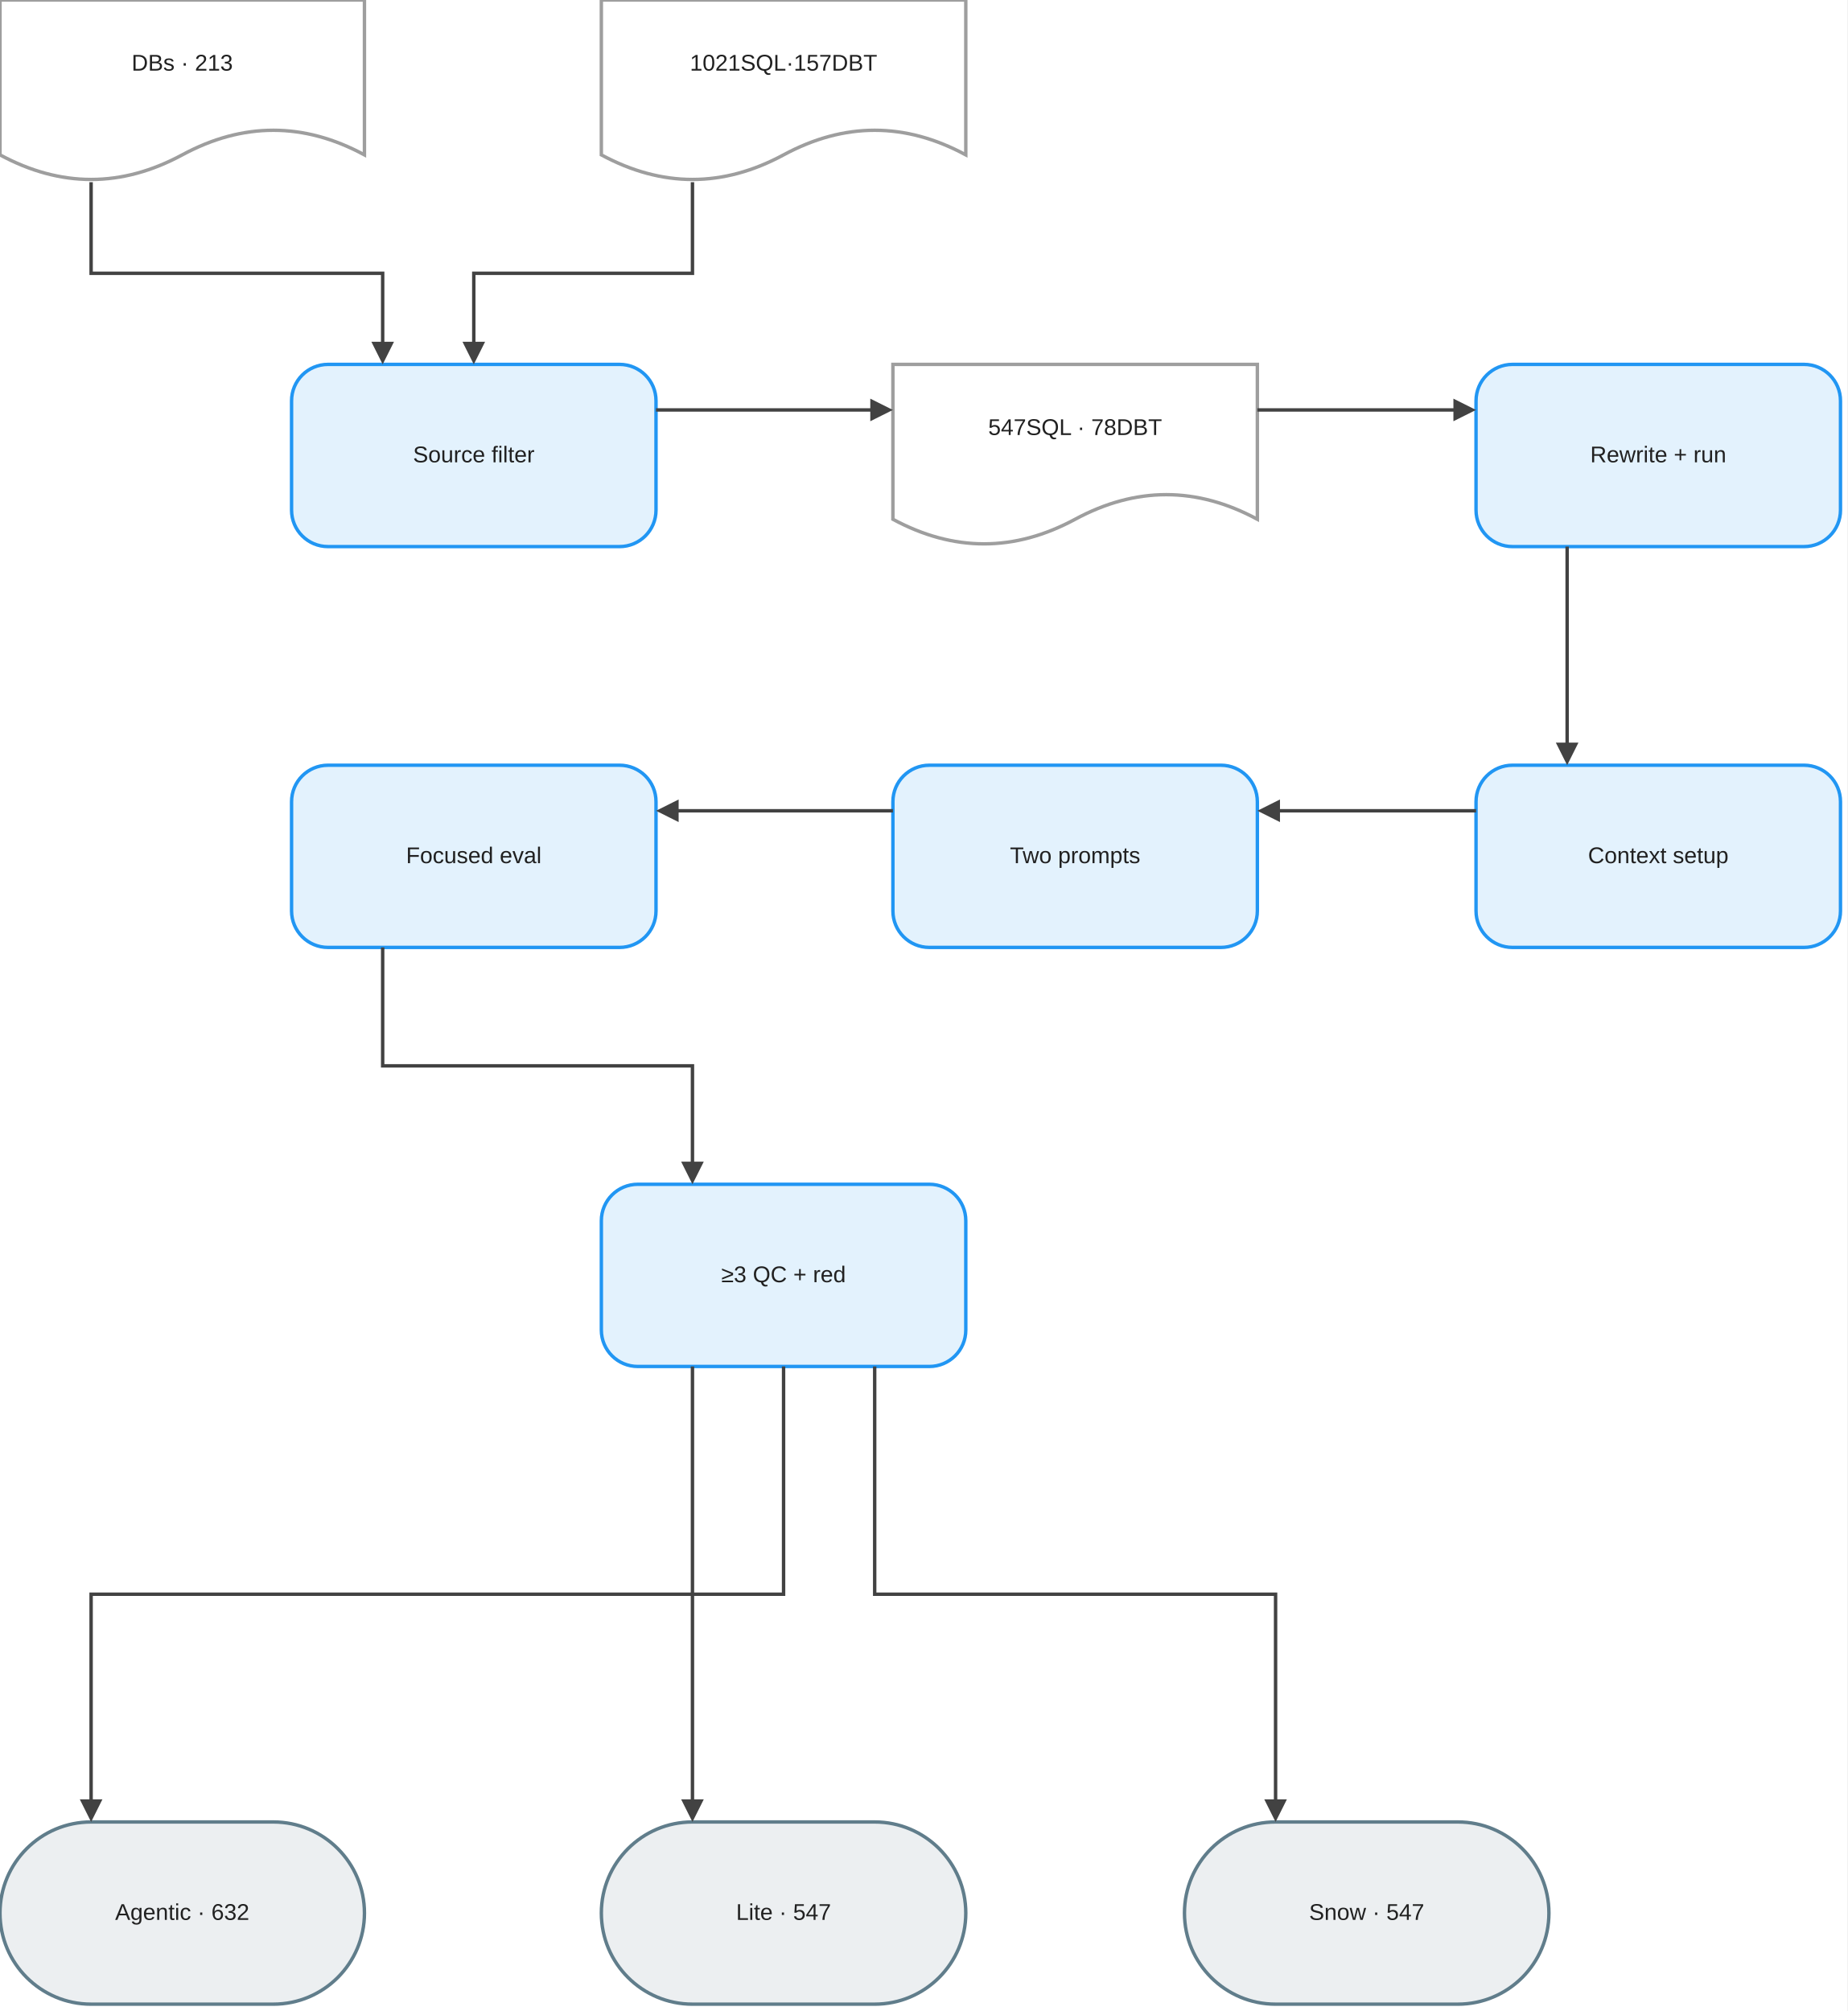
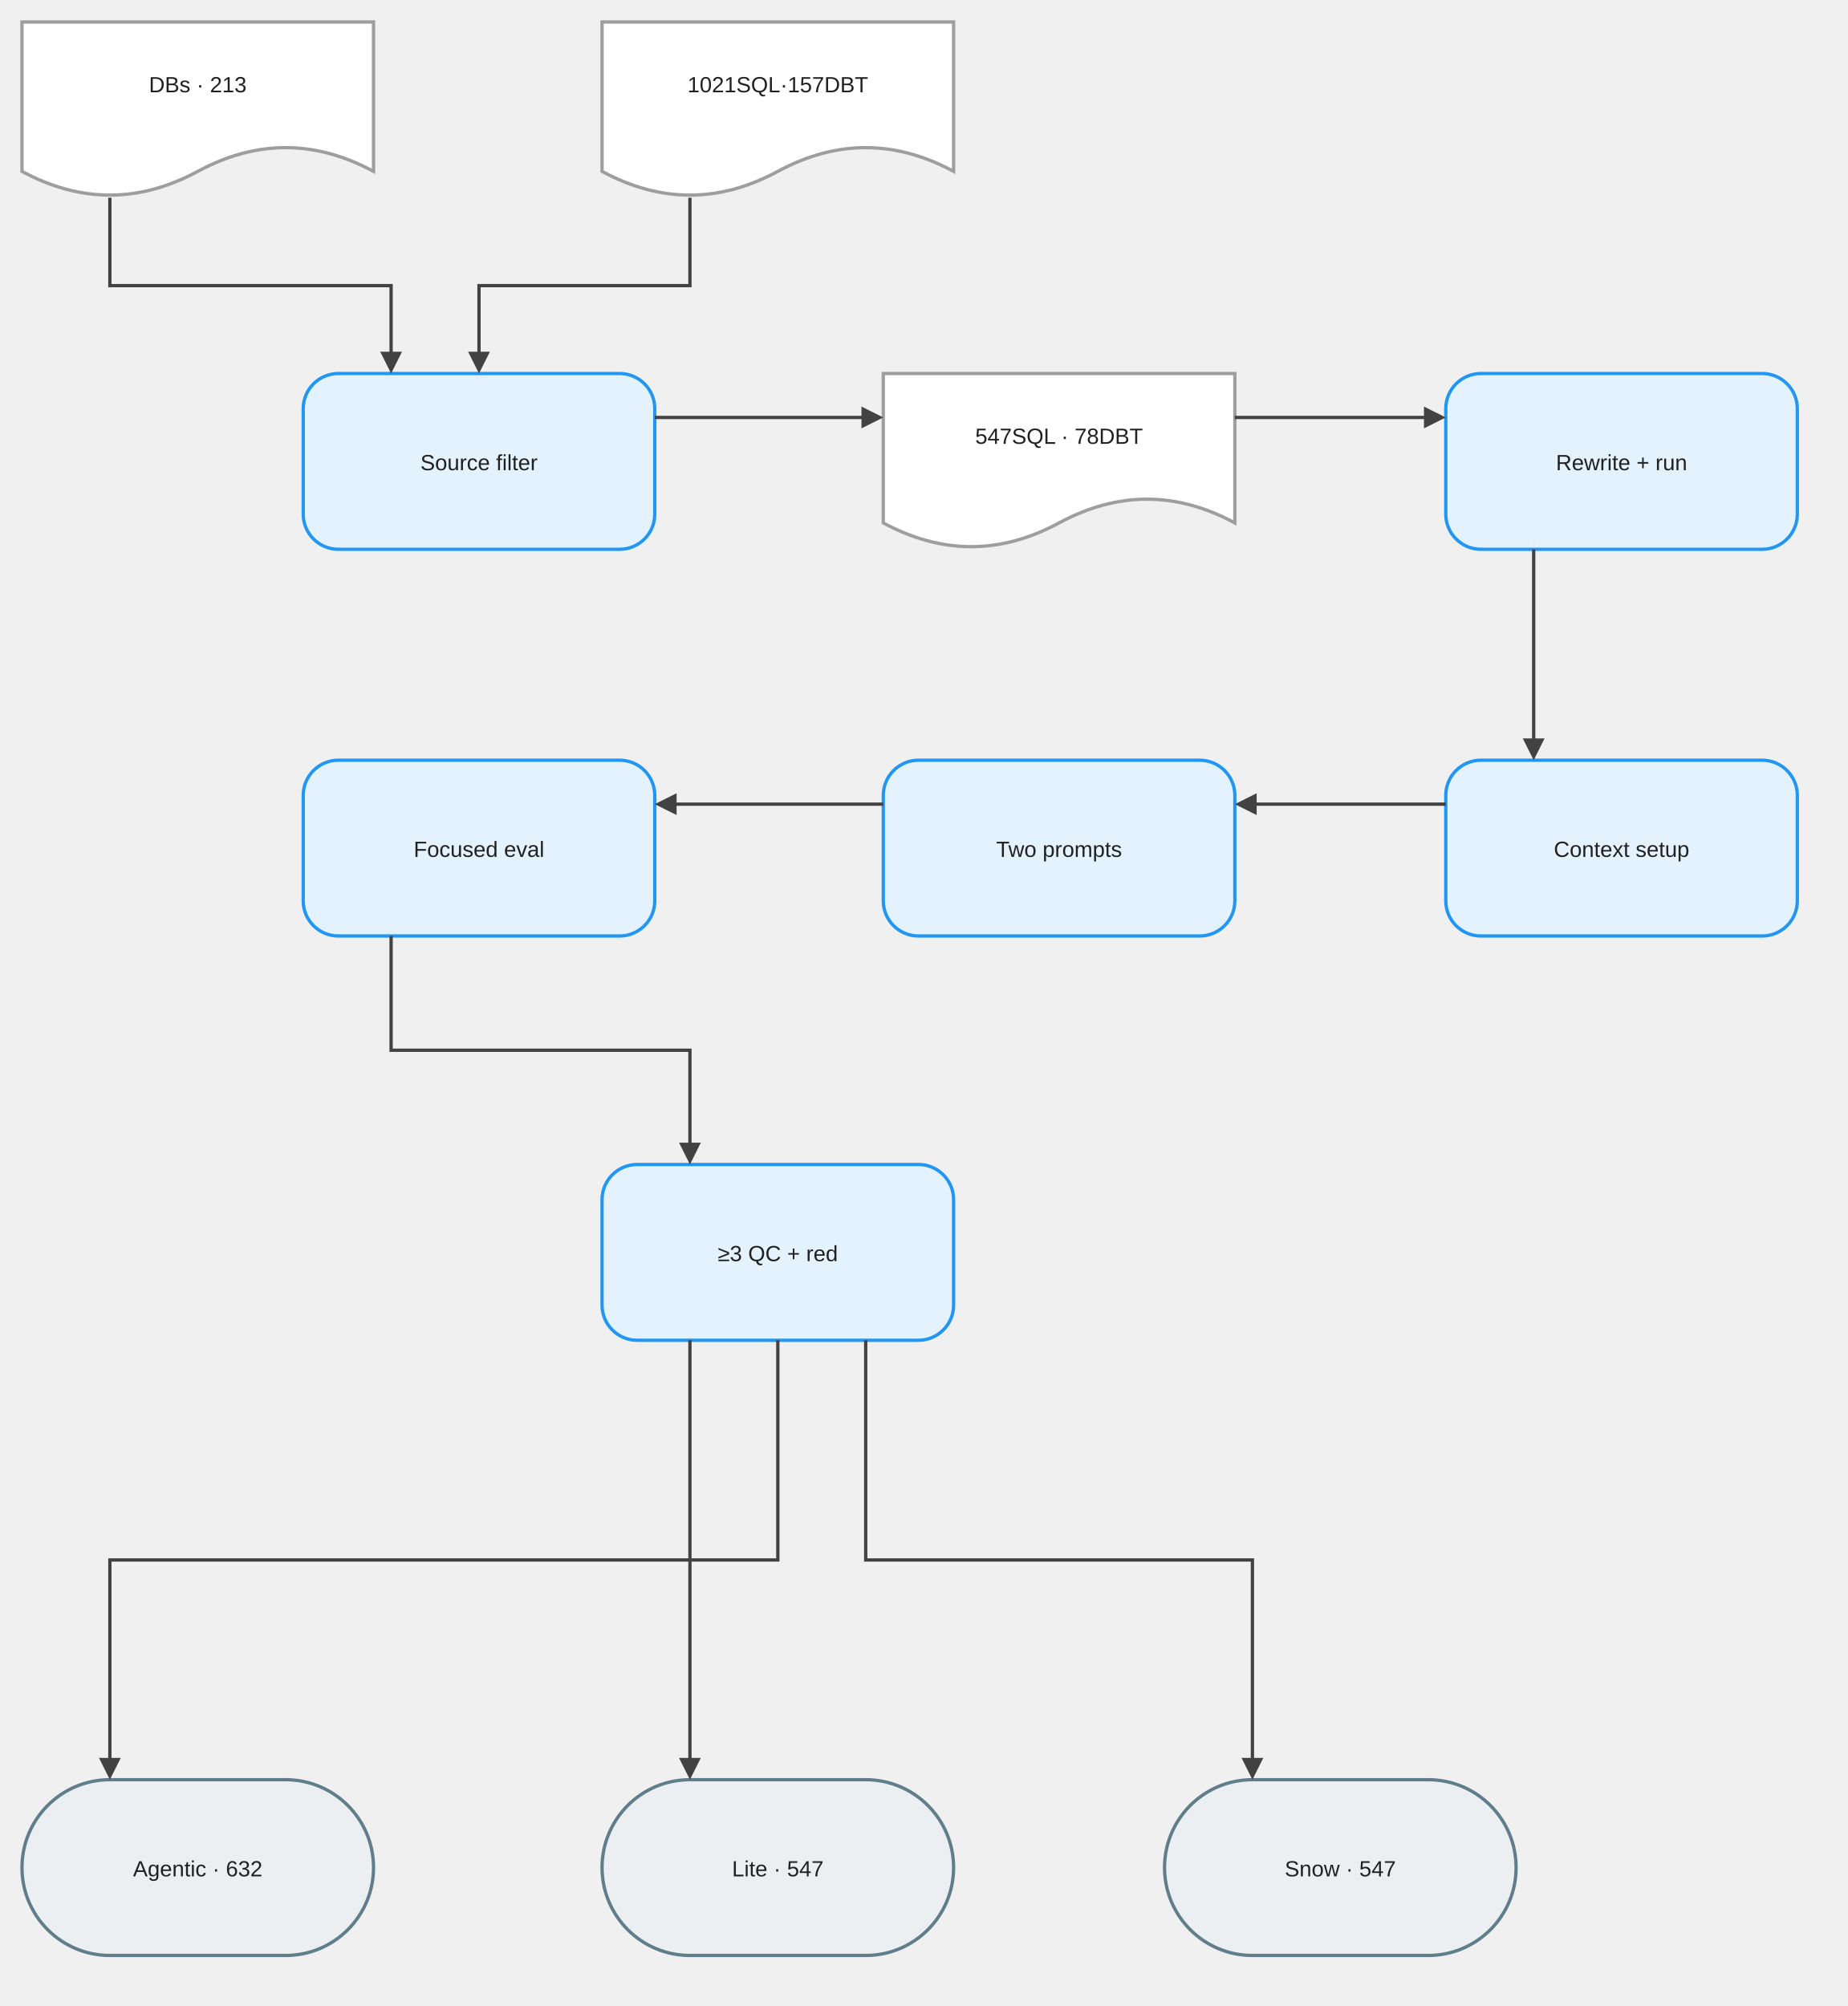
- <svg xmlns="http://www.w3.org/2000/svg" style="background:#FFFFFF;" version="1.1" width="811px" height="883px" viewBox="0 0 811 883">
+ <svg xmlns="http://www.w3.org/2000/svg" style="background: transparent; background-color: transparent; color-scheme: light;" version="1.1" width="841px" height="913px" viewBox="0 0 841 913" content="&lt;mxfile host=&quot;Electron&quot; agent=&quot;drawio-skill-cli&quot;&gt;&#10;  &lt;diagram name=&quot;Page-1&quot; id=&quot;0&quot;&gt;&#10;    &lt;mxGraphModel dx=&quot;-428&quot; dy=&quot;-256&quot; grid=&quot;0&quot; gridSize=&quot;8&quot; guides=&quot;1&quot; tooltips=&quot;1&quot; connect=&quot;1&quot; arrows=&quot;1&quot; fold=&quot;0&quot; page=&quot;0&quot; pageScale=&quot;1&quot; pageWidth=&quot;888&quot; pageHeight=&quot;984&quot; background=&quot;#FFFFFF&quot; math=&quot;0&quot; shadow=&quot;0&quot;&gt;&#10;      &lt;root&gt;&#10;        &lt;mxCell id=&quot;0&quot; /&gt;&#10;        &lt;mxCell id=&quot;1&quot; parent=&quot;0&quot; /&gt;&#10;        &lt;mxCell id=&quot;2&quot; parent=&quot;1&quot; style=&quot;convertToSvg=1;shape=document;boundedLbl=1;html=0;whiteSpace=wrap;fillColor=#FFFFFF;strokeColor=#9E9E9E;strokeWidth=1.5;fontColor=#212121;fontSize=10;fontFamily=Arial, Helvetica, sans-serif;verticalAlign=middle;align=center&quot; value=&quot;DBs · 213&quot; vertex=&quot;1&quot;&gt;&#10;          &lt;mxGeometry height=&quot;80&quot; width=&quot;160&quot; y=&quot;24&quot; as=&quot;geometry&quot; /&gt;&#10;        &lt;/mxCell&gt;&#10;        &lt;mxCell id=&quot;3&quot; parent=&quot;1&quot; style=&quot;convertToSvg=1;shape=document;boundedLbl=1;html=0;whiteSpace=wrap;fillColor=#FFFFFF;strokeColor=#9E9E9E;strokeWidth=1.5;fontColor=#212121;fontSize=10;fontFamily=Arial, Helvetica, sans-serif;verticalAlign=middle;align=center&quot; value=&quot;1021SQL·157DBT&quot; vertex=&quot;1&quot;&gt;&#10;          &lt;mxGeometry height=&quot;80&quot; width=&quot;160&quot; x=&quot;264&quot; y=&quot;24&quot; as=&quot;geometry&quot; /&gt;&#10;        &lt;/mxCell&gt;&#10;        &lt;mxCell id=&quot;4&quot; parent=&quot;1&quot; style=&quot;convertToSvg=1;rounded=1;arcSize=20;html=0;whiteSpace=wrap;fillColor=#E3F2FD;strokeColor=#2196F3;strokeWidth=1.5;fontColor=#212121;fontSize=10;fontFamily=Arial, Helvetica, sans-serif;verticalAlign=middle;align=center&quot; value=&quot;Source filter&quot; vertex=&quot;1&quot;&gt;&#10;          &lt;mxGeometry height=&quot;80&quot; width=&quot;160&quot; x=&quot;128&quot; y=&quot;184&quot; as=&quot;geometry&quot; /&gt;&#10;        &lt;/mxCell&gt;&#10;        &lt;mxCell id=&quot;5&quot; parent=&quot;1&quot; style=&quot;convertToSvg=1;shape=document;boundedLbl=1;html=0;whiteSpace=wrap;fillColor=#FFFFFF;strokeColor=#9E9E9E;strokeWidth=1.5;fontColor=#212121;fontSize=10;fontFamily=Arial, Helvetica, sans-serif;verticalAlign=middle;align=center&quot; value=&quot;547SQL · 78DBT&quot; vertex=&quot;1&quot;&gt;&#10;          &lt;mxGeometry height=&quot;80&quot; width=&quot;160&quot; x=&quot;392&quot; y=&quot;184&quot; as=&quot;geometry&quot; /&gt;&#10;        &lt;/mxCell&gt;&#10;        &lt;mxCell id=&quot;6&quot; parent=&quot;1&quot; style=&quot;convertToSvg=1;rounded=1;arcSize=20;html=0;whiteSpace=wrap;fillColor=#E3F2FD;strokeColor=#2196F3;strokeWidth=1.5;fontColor=#212121;fontSize=10;fontFamily=Arial, Helvetica, sans-serif;verticalAlign=middle;align=center&quot; value=&quot;Rewrite + run&quot; vertex=&quot;1&quot;&gt;&#10;          &lt;mxGeometry height=&quot;80&quot; width=&quot;160&quot; x=&quot;648&quot; y=&quot;184&quot; as=&quot;geometry&quot; /&gt;&#10;        &lt;/mxCell&gt;&#10;        &lt;mxCell id=&quot;7&quot; parent=&quot;1&quot; style=&quot;convertToSvg=1;rounded=1;arcSize=20;html=0;whiteSpace=wrap;fillColor=#E3F2FD;strokeColor=#2196F3;strokeWidth=1.5;fontColor=#212121;fontSize=10;fontFamily=Arial, Helvetica, sans-serif;verticalAlign=middle;align=center&quot; value=&quot;Context setup&quot; vertex=&quot;1&quot;&gt;&#10;          &lt;mxGeometry height=&quot;80&quot; width=&quot;160&quot; x=&quot;648&quot; y=&quot;360&quot; as=&quot;geometry&quot; /&gt;&#10;        &lt;/mxCell&gt;&#10;        &lt;mxCell id=&quot;8&quot; parent=&quot;1&quot; style=&quot;convertToSvg=1;rounded=1;arcSize=20;html=0;whiteSpace=wrap;fillColor=#E3F2FD;strokeColor=#2196F3;strokeWidth=1.5;fontColor=#212121;fontSize=10;fontFamily=Arial, Helvetica, sans-serif;verticalAlign=middle;align=center&quot; value=&quot;Two prompts&quot; vertex=&quot;1&quot;&gt;&#10;          &lt;mxGeometry height=&quot;80&quot; width=&quot;160&quot; x=&quot;392&quot; y=&quot;360&quot; as=&quot;geometry&quot; /&gt;&#10;        &lt;/mxCell&gt;&#10;        &lt;mxCell id=&quot;9&quot; parent=&quot;1&quot; style=&quot;convertToSvg=1;rounded=1;arcSize=20;html=0;whiteSpace=wrap;fillColor=#E3F2FD;strokeColor=#2196F3;strokeWidth=1.5;fontColor=#212121;fontSize=10;fontFamily=Arial, Helvetica, sans-serif;verticalAlign=middle;align=center&quot; value=&quot;Focused eval&quot; vertex=&quot;1&quot;&gt;&#10;          &lt;mxGeometry height=&quot;80&quot; width=&quot;160&quot; x=&quot;128&quot; y=&quot;360&quot; as=&quot;geometry&quot; /&gt;&#10;        &lt;/mxCell&gt;&#10;        &lt;mxCell id=&quot;10&quot; parent=&quot;1&quot; style=&quot;convertToSvg=1;rounded=1;arcSize=20;html=0;whiteSpace=wrap;fillColor=#E3F2FD;strokeColor=#2196F3;strokeWidth=1.5;fontColor=#212121;fontSize=10;fontFamily=Arial, Helvetica, sans-serif;verticalAlign=middle;align=center&quot; value=&quot;≥3 QC + red&quot; vertex=&quot;1&quot;&gt;&#10;          &lt;mxGeometry height=&quot;80&quot; width=&quot;160&quot; x=&quot;264&quot; y=&quot;544&quot; as=&quot;geometry&quot; /&gt;&#10;        &lt;/mxCell&gt;&#10;        &lt;mxCell id=&quot;11&quot; parent=&quot;1&quot; style=&quot;convertToSvg=1;rounded=1;arcSize=50;html=0;whiteSpace=wrap;fillColor=#ECEFF1;strokeColor=#607D8B;strokeWidth=1.5;fontColor=#212121;fontSize=10;fontFamily=Arial, Helvetica, sans-serif;verticalAlign=middle;align=center&quot; value=&quot;Agentic · 632&quot; vertex=&quot;1&quot;&gt;&#10;          &lt;mxGeometry height=&quot;80&quot; width=&quot;160&quot; y=&quot;824&quot; as=&quot;geometry&quot; /&gt;&#10;        &lt;/mxCell&gt;&#10;        &lt;mxCell id=&quot;12&quot; parent=&quot;1&quot; style=&quot;convertToSvg=1;rounded=1;arcSize=50;html=0;whiteSpace=wrap;fillColor=#ECEFF1;strokeColor=#607D8B;strokeWidth=1.5;fontColor=#212121;fontSize=10;fontFamily=Arial, Helvetica, sans-serif;verticalAlign=middle;align=center&quot; value=&quot;Lite · 547&quot; vertex=&quot;1&quot;&gt;&#10;          &lt;mxGeometry height=&quot;80&quot; width=&quot;160&quot; x=&quot;264&quot; y=&quot;824&quot; as=&quot;geometry&quot; /&gt;&#10;        &lt;/mxCell&gt;&#10;        &lt;mxCell id=&quot;13&quot; parent=&quot;1&quot; style=&quot;convertToSvg=1;rounded=1;arcSize=50;html=0;whiteSpace=wrap;fillColor=#ECEFF1;strokeColor=#607D8B;strokeWidth=1.5;fontColor=#212121;fontSize=10;fontFamily=Arial, Helvetica, sans-serif;verticalAlign=middle;align=center&quot; value=&quot;Snow · 547&quot; vertex=&quot;1&quot;&gt;&#10;          &lt;mxGeometry height=&quot;80&quot; width=&quot;160&quot; x=&quot;520&quot; y=&quot;824&quot; as=&quot;geometry&quot; /&gt;&#10;        &lt;/mxCell&gt;&#10;        &lt;mxCell id=&quot;14&quot; edge=&quot;1&quot; parent=&quot;1&quot; source=&quot;2&quot; style=&quot;convertToSvg=1;edgeStyle=orthogonalEdgeStyle;rounded=0;orthogonalLoop=1;jettySize=auto;html=0;strokeColor=#424242;strokeWidth=1.5;endArrow=block;endFill=1;exitX=0.25;exitY=1;exitDx=0;exitDy=0;entryX=0.25;entryY=0;entryDx=0;entryDy=0;jumpStyle=arc;jumpSize=8&quot; target=&quot;4&quot; value=&quot;&quot;&gt;&#10;          &lt;mxGeometry relative=&quot;1&quot; as=&quot;geometry&quot; /&gt;&#10;        &lt;/mxCell&gt;&#10;        &lt;mxCell id=&quot;15&quot; edge=&quot;1&quot; parent=&quot;1&quot; source=&quot;3&quot; style=&quot;convertToSvg=1;edgeStyle=orthogonalEdgeStyle;rounded=0;orthogonalLoop=1;jettySize=auto;html=0;strokeColor=#424242;strokeWidth=1.5;endArrow=block;endFill=1;exitX=0.25;exitY=1;exitDx=0;exitDy=0;entryX=0.5;entryY=0;entryDx=0;entryDy=0;jumpStyle=arc;jumpSize=8&quot; target=&quot;4&quot; value=&quot;&quot;&gt;&#10;          &lt;mxGeometry relative=&quot;1&quot; as=&quot;geometry&quot; /&gt;&#10;        &lt;/mxCell&gt;&#10;        &lt;mxCell id=&quot;16&quot; edge=&quot;1&quot; parent=&quot;1&quot; source=&quot;4&quot; style=&quot;convertToSvg=1;edgeStyle=orthogonalEdgeStyle;rounded=0;orthogonalLoop=1;jettySize=auto;html=0;strokeColor=#424242;strokeWidth=1.5;endArrow=block;endFill=1;exitX=1;exitY=0.25;exitDx=0;exitDy=0;entryX=0;entryY=0.25;entryDx=0;entryDy=0;jumpStyle=arc;jumpSize=8&quot; target=&quot;5&quot; value=&quot;&quot;&gt;&#10;          &lt;mxGeometry relative=&quot;1&quot; as=&quot;geometry&quot; /&gt;&#10;        &lt;/mxCell&gt;&#10;        &lt;mxCell id=&quot;17&quot; edge=&quot;1&quot; parent=&quot;1&quot; source=&quot;5&quot; style=&quot;convertToSvg=1;edgeStyle=orthogonalEdgeStyle;rounded=0;orthogonalLoop=1;jettySize=auto;html=0;strokeColor=#424242;strokeWidth=1.5;endArrow=block;endFill=1;exitX=1;exitY=0.25;exitDx=0;exitDy=0;entryX=0;entryY=0.25;entryDx=0;entryDy=0;jumpStyle=arc;jumpSize=8&quot; target=&quot;6&quot; value=&quot;&quot;&gt;&#10;          &lt;mxGeometry relative=&quot;1&quot; as=&quot;geometry&quot; /&gt;&#10;        &lt;/mxCell&gt;&#10;        &lt;mxCell id=&quot;18&quot; edge=&quot;1&quot; parent=&quot;1&quot; source=&quot;6&quot; style=&quot;convertToSvg=1;edgeStyle=orthogonalEdgeStyle;rounded=0;orthogonalLoop=1;jettySize=auto;html=0;strokeColor=#424242;strokeWidth=1.5;endArrow=block;endFill=1;exitX=0.25;exitY=1;exitDx=0;exitDy=0;entryX=0.25;entryY=0;entryDx=0;entryDy=0;jumpStyle=arc;jumpSize=8&quot; target=&quot;7&quot; value=&quot;&quot;&gt;&#10;          &lt;mxGeometry relative=&quot;1&quot; as=&quot;geometry&quot; /&gt;&#10;        &lt;/mxCell&gt;&#10;        &lt;mxCell id=&quot;19&quot; edge=&quot;1&quot; parent=&quot;1&quot; source=&quot;7&quot; style=&quot;convertToSvg=1;edgeStyle=orthogonalEdgeStyle;rounded=0;orthogonalLoop=1;jettySize=auto;html=0;strokeColor=#424242;strokeWidth=1.5;endArrow=block;endFill=1;exitX=0;exitY=0.25;exitDx=0;exitDy=0;entryX=1;entryY=0.25;entryDx=0;entryDy=0;jumpStyle=arc;jumpSize=8&quot; target=&quot;8&quot; value=&quot;&quot;&gt;&#10;          &lt;mxGeometry relative=&quot;1&quot; as=&quot;geometry&quot; /&gt;&#10;        &lt;/mxCell&gt;&#10;        &lt;mxCell id=&quot;20&quot; edge=&quot;1&quot; parent=&quot;1&quot; source=&quot;8&quot; style=&quot;convertToSvg=1;edgeStyle=orthogonalEdgeStyle;rounded=0;orthogonalLoop=1;jettySize=auto;html=0;strokeColor=#424242;strokeWidth=1.5;endArrow=block;endFill=1;exitX=0;exitY=0.25;exitDx=0;exitDy=0;entryX=1;entryY=0.25;entryDx=0;entryDy=0;jumpStyle=arc;jumpSize=8&quot; target=&quot;9&quot; value=&quot;&quot;&gt;&#10;          &lt;mxGeometry relative=&quot;1&quot; as=&quot;geometry&quot; /&gt;&#10;        &lt;/mxCell&gt;&#10;        &lt;mxCell id=&quot;21&quot; edge=&quot;1&quot; parent=&quot;1&quot; source=&quot;9&quot; style=&quot;convertToSvg=1;edgeStyle=orthogonalEdgeStyle;rounded=0;orthogonalLoop=1;jettySize=auto;html=0;strokeColor=#424242;strokeWidth=1.5;endArrow=block;endFill=1;exitX=0.25;exitY=1;exitDx=0;exitDy=0;entryX=0.25;entryY=0;entryDx=0;entryDy=0;jumpStyle=arc;jumpSize=8&quot; target=&quot;10&quot; value=&quot;&quot;&gt;&#10;          &lt;mxGeometry relative=&quot;1&quot; as=&quot;geometry&quot; /&gt;&#10;        &lt;/mxCell&gt;&#10;        &lt;mxCell id=&quot;22&quot; edge=&quot;1&quot; parent=&quot;1&quot; source=&quot;10&quot; style=&quot;convertToSvg=1;edgeStyle=orthogonalEdgeStyle;rounded=0;orthogonalLoop=1;jettySize=auto;html=0;strokeColor=#424242;strokeWidth=1.5;endArrow=block;endFill=1;exitX=0.25;exitY=1;exitDx=0;exitDy=0;entryX=0.25;entryY=0;entryDx=0;entryDy=0;jumpStyle=arc;jumpSize=8&quot; target=&quot;11&quot; value=&quot;&quot;&gt;&#10;          &lt;mxGeometry relative=&quot;1&quot; as=&quot;geometry&quot; /&gt;&#10;        &lt;/mxCell&gt;&#10;        &lt;mxCell id=&quot;23&quot; edge=&quot;1&quot; parent=&quot;1&quot; source=&quot;10&quot; style=&quot;convertToSvg=1;edgeStyle=orthogonalEdgeStyle;rounded=0;orthogonalLoop=1;jettySize=auto;html=0;strokeColor=#424242;strokeWidth=1.5;endArrow=block;endFill=1;exitX=0.5;exitY=1;exitDx=0;exitDy=0;entryX=0.25;entryY=0;entryDx=0;entryDy=0;jumpStyle=arc;jumpSize=8&quot; target=&quot;12&quot; value=&quot;&quot;&gt;&#10;          &lt;mxGeometry relative=&quot;1&quot; as=&quot;geometry&quot; /&gt;&#10;        &lt;/mxCell&gt;&#10;        &lt;mxCell id=&quot;24&quot; edge=&quot;1&quot; parent=&quot;1&quot; source=&quot;10&quot; style=&quot;convertToSvg=1;edgeStyle=orthogonalEdgeStyle;rounded=0;orthogonalLoop=1;jettySize=auto;html=0;strokeColor=#424242;strokeWidth=1.5;endArrow=block;endFill=1;exitX=0.75;exitY=1;exitDx=0;exitDy=0;entryX=0.25;entryY=0;entryDx=0;entryDy=0;jumpStyle=arc;jumpSize=8&quot; target=&quot;13&quot; value=&quot;&quot;&gt;&#10;          &lt;mxGeometry relative=&quot;1&quot; as=&quot;geometry&quot; /&gt;&#10;        &lt;/mxCell&gt;&#10;      &lt;/root&gt;&#10;    &lt;/mxGraphModel&gt;&#10;  &lt;/diagram&gt;&#10;&lt;/mxfile&gt;&#10;">
  <defs />
-   <rect width="100%" height="100%" fill="#FFFFFF" />
  <g>
    <g data-cell-id="0">
      <g data-cell-id="1">
        <g data-cell-id="2">
          <g>
-             <path d="M 0 0 L 160 0 L 160 68 Q 120 46.4 80 68 Q 40 89.6 0 68 L 0 12 Z" fill="#ffffff" stroke="#9e9e9e" stroke-width="1.5" stroke-miterlimit="10" pointer-events="all" />
-           </g>
-           <g>
-             <g>
-               <text x="80" y="31" fill="#212121" font-family="Arial, Helvetica, sans-serif" font-size="10px" text-anchor="middle">DBs · 213</text>
+             <path d="M 10 10 L 170 10 L 170 78 Q 130 56.4 90 78 Q 50 99.6 10 78 L 10 22 Z" fill="#ffffff" stroke="#9e9e9e" stroke-width="1.5" stroke-miterlimit="10" pointer-events="all" style="fill: rgb(255, 255, 255); stroke: rgb(158, 158, 158);" />
+           </g>
+           <g>
+             <g fill="#212121" font-family="Arial, Helvetica, sans-serif" text-anchor="middle" font-size="10px" style="fill: rgb(33, 33, 33);">
+               <g transform="translate(90,42) scale(1)">
+                 <text>
+                   <tspan>DBs · 213</tspan>
+                 </text>
+               </g>
            </g>
          </g>
        </g>
        <g data-cell-id="3">
          <g>
-             <path d="M 264 0 L 424 0 L 424 68 Q 384 46.4 344 68 Q 304 89.6 264 68 L 264 12 Z" fill="#ffffff" stroke="#9e9e9e" stroke-width="1.5" stroke-miterlimit="10" pointer-events="all" />
-           </g>
-           <g>
-             <g>
-               <text x="344" y="31" fill="#212121" font-family="Arial, Helvetica, sans-serif" font-size="10px" text-anchor="middle">1021SQL·157DBT</text>
+             <path d="M 274 10 L 434 10 L 434 78 Q 394 56.4 354 78 Q 314 99.6 274 78 L 274 22 Z" fill="#ffffff" stroke="#9e9e9e" stroke-width="1.5" stroke-miterlimit="10" pointer-events="all" style="fill: rgb(255, 255, 255); stroke: rgb(158, 158, 158);" />
+           </g>
+           <g>
+             <g fill="#212121" font-family="Arial, Helvetica, sans-serif" text-anchor="middle" font-size="10px" style="fill: rgb(33, 33, 33);">
+               <g transform="translate(354,42) scale(1)">
+                 <text>
+                   <tspan>1021SQL·157DBT</tspan>
+                 </text>
+               </g>
            </g>
          </g>
        </g>
        <g data-cell-id="4">
          <g>
-             <rect x="128" y="160" width="160" height="80" rx="16" ry="16" fill="#e3f2fd" stroke="#2196f3" stroke-width="1.5" pointer-events="all" />
-           </g>
-           <g>
-             <g>
-               <text x="208" y="203" fill="#212121" font-family="Arial, Helvetica, sans-serif" font-size="10px" text-anchor="middle">Source filter</text>
+             <rect x="138" y="170" width="160" height="80" rx="16" ry="16" fill="#e3f2fd" stroke="#2196f3" stroke-width="1.5" pointer-events="all" style="fill: rgb(227, 242, 253); stroke: rgb(33, 150, 243);" />
+           </g>
+           <g>
+             <g fill="#212121" font-family="Arial, Helvetica, sans-serif" text-anchor="middle" font-size="10px" style="fill: rgb(33, 33, 33);">
+               <g transform="translate(218,214) scale(1)">
+                 <text>
+                   <tspan>Source filter</tspan>
+                 </text>
+               </g>
            </g>
          </g>
        </g>
        <g data-cell-id="5">
          <g>
-             <path d="M 392 160 L 552 160 L 552 228 Q 512 206.4 472 228 Q 432 249.6 392 228 L 392 172 Z" fill="#ffffff" stroke="#9e9e9e" stroke-width="1.5" stroke-miterlimit="10" pointer-events="all" />
-           </g>
-           <g>
-             <g>
-               <text x="472" y="191" fill="#212121" font-family="Arial, Helvetica, sans-serif" font-size="10px" text-anchor="middle">547SQL · 78DBT</text>
+             <path d="M 402 170 L 562 170 L 562 238 Q 522 216.4 482 238 Q 442 259.6 402 238 L 402 182 Z" fill="#ffffff" stroke="#9e9e9e" stroke-width="1.5" stroke-miterlimit="10" pointer-events="all" style="fill: rgb(255, 255, 255); stroke: rgb(158, 158, 158);" />
+           </g>
+           <g>
+             <g fill="#212121" font-family="Arial, Helvetica, sans-serif" text-anchor="middle" font-size="10px" style="fill: rgb(33, 33, 33);">
+               <g transform="translate(482,202) scale(1)">
+                 <text>
+                   <tspan>547SQL · 78DBT</tspan>
+                 </text>
+               </g>
            </g>
          </g>
        </g>
        <g data-cell-id="6">
          <g>
-             <rect x="648" y="160" width="160" height="80" rx="16" ry="16" fill="#e3f2fd" stroke="#2196f3" stroke-width="1.5" pointer-events="all" />
-           </g>
-           <g>
-             <g>
-               <text x="728" y="203" fill="#212121" font-family="Arial, Helvetica, sans-serif" font-size="10px" text-anchor="middle">Rewrite + run</text>
+             <rect x="658" y="170" width="160" height="80" rx="16" ry="16" fill="#e3f2fd" stroke="#2196f3" stroke-width="1.5" pointer-events="all" style="fill: rgb(227, 242, 253); stroke: rgb(33, 150, 243);" />
+           </g>
+           <g>
+             <g fill="#212121" font-family="Arial, Helvetica, sans-serif" text-anchor="middle" font-size="10px" style="fill: rgb(33, 33, 33);">
+               <g transform="translate(738,214) scale(1)">
+                 <text>
+                   <tspan>Rewrite + run</tspan>
+                 </text>
+               </g>
            </g>
          </g>
        </g>
        <g data-cell-id="7">
          <g>
-             <rect x="648" y="336" width="160" height="80" rx="16" ry="16" fill="#e3f2fd" stroke="#2196f3" stroke-width="1.5" pointer-events="all" />
-           </g>
-           <g>
-             <g>
-               <text x="728" y="379" fill="#212121" font-family="Arial, Helvetica, sans-serif" font-size="10px" text-anchor="middle">Context setup</text>
+             <rect x="658" y="346" width="160" height="80" rx="16" ry="16" fill="#e3f2fd" stroke="#2196f3" stroke-width="1.5" pointer-events="all" style="fill: rgb(227, 242, 253); stroke: rgb(33, 150, 243);" />
+           </g>
+           <g>
+             <g fill="#212121" font-family="Arial, Helvetica, sans-serif" text-anchor="middle" font-size="10px" style="fill: rgb(33, 33, 33);">
+               <g transform="translate(738,390) scale(1)">
+                 <text>
+                   <tspan>Context setup</tspan>
+                 </text>
+               </g>
            </g>
          </g>
        </g>
        <g data-cell-id="8">
          <g>
-             <rect x="392" y="336" width="160" height="80" rx="16" ry="16" fill="#e3f2fd" stroke="#2196f3" stroke-width="1.5" pointer-events="all" />
-           </g>
-           <g>
-             <g>
-               <text x="472" y="379" fill="#212121" font-family="Arial, Helvetica, sans-serif" font-size="10px" text-anchor="middle">Two prompts</text>
+             <rect x="402" y="346" width="160" height="80" rx="16" ry="16" fill="#e3f2fd" stroke="#2196f3" stroke-width="1.5" pointer-events="all" style="fill: rgb(227, 242, 253); stroke: rgb(33, 150, 243);" />
+           </g>
+           <g>
+             <g fill="#212121" font-family="Arial, Helvetica, sans-serif" text-anchor="middle" font-size="10px" style="fill: rgb(33, 33, 33);">
+               <g transform="translate(482,390) scale(1)">
+                 <text>
+                   <tspan>Two prompts</tspan>
+                 </text>
+               </g>
            </g>
          </g>
        </g>
        <g data-cell-id="9">
          <g>
-             <rect x="128" y="336" width="160" height="80" rx="16" ry="16" fill="#e3f2fd" stroke="#2196f3" stroke-width="1.5" pointer-events="all" />
-           </g>
-           <g>
-             <g>
-               <text x="208" y="379" fill="#212121" font-family="Arial, Helvetica, sans-serif" font-size="10px" text-anchor="middle">Focused eval</text>
+             <rect x="138" y="346" width="160" height="80" rx="16" ry="16" fill="#e3f2fd" stroke="#2196f3" stroke-width="1.5" pointer-events="all" style="fill: rgb(227, 242, 253); stroke: rgb(33, 150, 243);" />
+           </g>
+           <g>
+             <g fill="#212121" font-family="Arial, Helvetica, sans-serif" text-anchor="middle" font-size="10px" style="fill: rgb(33, 33, 33);">
+               <g transform="translate(218,390) scale(1)">
+                 <text>
+                   <tspan>Focused eval</tspan>
+                 </text>
+               </g>
            </g>
          </g>
        </g>
        <g data-cell-id="10">
          <g>
-             <rect x="264" y="520" width="160" height="80" rx="16" ry="16" fill="#e3f2fd" stroke="#2196f3" stroke-width="1.5" pointer-events="all" />
-           </g>
-           <g>
-             <g>
-               <text x="344" y="563" fill="#212121" font-family="Arial, Helvetica, sans-serif" font-size="10px" text-anchor="middle">≥3 QC + red</text>
+             <rect x="274" y="530" width="160" height="80" rx="16" ry="16" fill="#e3f2fd" stroke="#2196f3" stroke-width="1.5" pointer-events="all" style="fill: rgb(227, 242, 253); stroke: rgb(33, 150, 243);" />
+           </g>
+           <g>
+             <g fill="#212121" font-family="Arial, Helvetica, sans-serif" text-anchor="middle" font-size="10px" style="fill: rgb(33, 33, 33);">
+               <g transform="translate(354,574) scale(1)">
+                 <text>
+                   <tspan>≥3 QC + red</tspan>
+                 </text>
+               </g>
            </g>
          </g>
        </g>
        <g data-cell-id="11">
          <g>
-             <rect x="0" y="800" width="160" height="80" rx="40" ry="40" fill="#eceff1" stroke="#607d8b" stroke-width="1.5" pointer-events="all" />
-           </g>
-           <g>
-             <g>
-               <text x="80" y="843" fill="#212121" font-family="Arial, Helvetica, sans-serif" font-size="10px" text-anchor="middle">Agentic · 632</text>
+             <rect x="10" y="810" width="160" height="80" rx="40" ry="40" fill="#eceff1" stroke="#607d8b" stroke-width="1.5" pointer-events="all" style="fill: rgb(236, 239, 241); stroke: rgb(96, 125, 139);" />
+           </g>
+           <g>
+             <g fill="#212121" font-family="Arial, Helvetica, sans-serif" text-anchor="middle" font-size="10px" style="fill: rgb(33, 33, 33);">
+               <g transform="translate(90,854) scale(1)">
+                 <text>
+                   <tspan>Agentic · 632</tspan>
+                 </text>
+               </g>
            </g>
          </g>
        </g>
        <g data-cell-id="12">
          <g>
-             <rect x="264" y="800" width="160" height="80" rx="40" ry="40" fill="#eceff1" stroke="#607d8b" stroke-width="1.5" pointer-events="all" />
-           </g>
-           <g>
-             <g>
-               <text x="344" y="843" fill="#212121" font-family="Arial, Helvetica, sans-serif" font-size="10px" text-anchor="middle">Lite · 547</text>
+             <rect x="274" y="810" width="160" height="80" rx="40" ry="40" fill="#eceff1" stroke="#607d8b" stroke-width="1.5" pointer-events="all" style="fill: rgb(236, 239, 241); stroke: rgb(96, 125, 139);" />
+           </g>
+           <g>
+             <g fill="#212121" font-family="Arial, Helvetica, sans-serif" text-anchor="middle" font-size="10px" style="fill: rgb(33, 33, 33);">
+               <g transform="translate(354,854) scale(1)">
+                 <text>
+                   <tspan>Lite · 547</tspan>
+                 </text>
+               </g>
            </g>
          </g>
        </g>
        <g data-cell-id="13">
          <g>
-             <rect x="520" y="800" width="160" height="80" rx="40" ry="40" fill="#eceff1" stroke="#607d8b" stroke-width="1.5" pointer-events="all" />
-           </g>
-           <g>
-             <g>
-               <text x="600" y="843" fill="#212121" font-family="Arial, Helvetica, sans-serif" font-size="10px" text-anchor="middle">Snow · 547</text>
+             <rect x="530" y="810" width="160" height="80" rx="40" ry="40" fill="#eceff1" stroke="#607d8b" stroke-width="1.5" pointer-events="all" style="fill: rgb(236, 239, 241); stroke: rgb(96, 125, 139);" />
+           </g>
+           <g>
+             <g fill="#212121" font-family="Arial, Helvetica, sans-serif" text-anchor="middle" font-size="10px" style="fill: rgb(33, 33, 33);">
+               <g transform="translate(610,854) scale(1)">
+                 <text>
+                   <tspan>Snow · 547</tspan>
+                 </text>
+               </g>
            </g>
          </g>
        </g>
        <g data-cell-id="14">
          <g>
-             <path d="M 40 80 L 40 120 L 168 120 L 168 150.82" fill="none" stroke="#424242" stroke-width="1.5" stroke-miterlimit="10" pointer-events="stroke" />
-             <path d="M 168 158.32 L 164.25 150.82 L 171.75 150.82 Z" fill="#424242" stroke="#424242" stroke-width="1.5" stroke-miterlimit="10" pointer-events="all" />
+             <path d="M 50 90 L 50 130 L 178 130 L 178 160.82" fill="none" stroke="#424242" stroke-width="1.5" stroke-miterlimit="10" pointer-events="stroke" style="stroke: rgb(66, 66, 66);" />
+             <path d="M 178 168.32 L 174.25 160.82 L 181.75 160.82 Z" fill="#424242" stroke="#424242" stroke-width="1.5" stroke-miterlimit="10" pointer-events="all" style="fill: rgb(66, 66, 66); stroke: rgb(66, 66, 66);" />
          </g>
        </g>
        <g data-cell-id="15">
          <g>
-             <path d="M 304 80 L 304 120 L 208 120 L 208 150.82" fill="none" stroke="#424242" stroke-width="1.5" stroke-miterlimit="10" pointer-events="stroke" />
-             <path d="M 208 158.32 L 204.25 150.82 L 211.75 150.82 Z" fill="#424242" stroke="#424242" stroke-width="1.5" stroke-miterlimit="10" pointer-events="all" />
+             <path d="M 314 90 L 314 130 L 218 130 L 218 160.82" fill="none" stroke="#424242" stroke-width="1.5" stroke-miterlimit="10" pointer-events="stroke" style="stroke: rgb(66, 66, 66);" />
+             <path d="M 218 168.32 L 214.25 160.82 L 221.75 160.82 Z" fill="#424242" stroke="#424242" stroke-width="1.5" stroke-miterlimit="10" pointer-events="all" style="fill: rgb(66, 66, 66); stroke: rgb(66, 66, 66);" />
          </g>
        </g>
        <g data-cell-id="16">
          <g>
-             <path d="M 288 180 L 382.82 180" fill="none" stroke="#424242" stroke-width="1.5" stroke-miterlimit="10" pointer-events="stroke" />
-             <path d="M 390.32 180 L 382.82 183.75 L 382.82 176.25 Z" fill="#424242" stroke="#424242" stroke-width="1.5" stroke-miterlimit="10" pointer-events="all" />
+             <path d="M 298 190 L 392.82 190" fill="none" stroke="#424242" stroke-width="1.5" stroke-miterlimit="10" pointer-events="stroke" style="stroke: rgb(66, 66, 66);" />
+             <path d="M 400.32 190 L 392.82 193.75 L 392.82 186.25 Z" fill="#424242" stroke="#424242" stroke-width="1.5" stroke-miterlimit="10" pointer-events="all" style="fill: rgb(66, 66, 66); stroke: rgb(66, 66, 66);" />
          </g>
        </g>
        <g data-cell-id="17">
          <g>
-             <path d="M 552 180 L 638.82 180" fill="none" stroke="#424242" stroke-width="1.5" stroke-miterlimit="10" pointer-events="stroke" />
-             <path d="M 646.32 180 L 638.82 183.75 L 638.82 176.25 Z" fill="#424242" stroke="#424242" stroke-width="1.5" stroke-miterlimit="10" pointer-events="all" />
+             <path d="M 562 190 L 648.82 190" fill="none" stroke="#424242" stroke-width="1.5" stroke-miterlimit="10" pointer-events="stroke" style="stroke: rgb(66, 66, 66);" />
+             <path d="M 656.32 190 L 648.82 193.75 L 648.82 186.25 Z" fill="#424242" stroke="#424242" stroke-width="1.5" stroke-miterlimit="10" pointer-events="all" style="fill: rgb(66, 66, 66); stroke: rgb(66, 66, 66);" />
          </g>
        </g>
        <g data-cell-id="18">
          <g>
-             <path d="M 688 240 L 688 326.82" fill="none" stroke="#424242" stroke-width="1.5" stroke-miterlimit="10" pointer-events="stroke" />
-             <path d="M 688 334.32 L 684.25 326.82 L 691.75 326.82 Z" fill="#424242" stroke="#424242" stroke-width="1.5" stroke-miterlimit="10" pointer-events="all" />
+             <path d="M 698 250 L 698 336.82" fill="none" stroke="#424242" stroke-width="1.5" stroke-miterlimit="10" pointer-events="stroke" style="stroke: rgb(66, 66, 66);" />
+             <path d="M 698 344.32 L 694.25 336.82 L 701.75 336.82 Z" fill="#424242" stroke="#424242" stroke-width="1.5" stroke-miterlimit="10" pointer-events="all" style="fill: rgb(66, 66, 66); stroke: rgb(66, 66, 66);" />
          </g>
        </g>
        <g data-cell-id="19">
          <g>
-             <path d="M 648 356 L 561.18 356" fill="none" stroke="#424242" stroke-width="1.5" stroke-miterlimit="10" pointer-events="stroke" />
-             <path d="M 553.68 356 L 561.18 352.25 L 561.18 359.75 Z" fill="#424242" stroke="#424242" stroke-width="1.5" stroke-miterlimit="10" pointer-events="all" />
+             <path d="M 658 366 L 571.18 366" fill="none" stroke="#424242" stroke-width="1.5" stroke-miterlimit="10" pointer-events="stroke" style="stroke: rgb(66, 66, 66);" />
+             <path d="M 563.68 366 L 571.18 362.25 L 571.18 369.75 Z" fill="#424242" stroke="#424242" stroke-width="1.5" stroke-miterlimit="10" pointer-events="all" style="fill: rgb(66, 66, 66); stroke: rgb(66, 66, 66);" />
          </g>
        </g>
        <g data-cell-id="20">
          <g>
-             <path d="M 392 356 L 297.18 356" fill="none" stroke="#424242" stroke-width="1.5" stroke-miterlimit="10" pointer-events="stroke" />
-             <path d="M 289.68 356 L 297.18 352.25 L 297.18 359.75 Z" fill="#424242" stroke="#424242" stroke-width="1.5" stroke-miterlimit="10" pointer-events="all" />
+             <path d="M 402 366 L 307.18 366" fill="none" stroke="#424242" stroke-width="1.5" stroke-miterlimit="10" pointer-events="stroke" style="stroke: rgb(66, 66, 66);" />
+             <path d="M 299.68 366 L 307.18 362.25 L 307.18 369.75 Z" fill="#424242" stroke="#424242" stroke-width="1.5" stroke-miterlimit="10" pointer-events="all" style="fill: rgb(66, 66, 66); stroke: rgb(66, 66, 66);" />
          </g>
        </g>
        <g data-cell-id="21">
          <g>
-             <path d="M 168 416 L 168 468 L 304 468 L 304 510.82" fill="none" stroke="#424242" stroke-width="1.5" stroke-miterlimit="10" pointer-events="stroke" />
-             <path d="M 304 518.32 L 300.25 510.82 L 307.75 510.82 Z" fill="#424242" stroke="#424242" stroke-width="1.5" stroke-miterlimit="10" pointer-events="all" />
+             <path d="M 178 426 L 178 478 L 314 478 L 314 520.82" fill="none" stroke="#424242" stroke-width="1.5" stroke-miterlimit="10" pointer-events="stroke" style="stroke: rgb(66, 66, 66);" />
+             <path d="M 314 528.32 L 310.25 520.82 L 317.75 520.82 Z" fill="#424242" stroke="#424242" stroke-width="1.5" stroke-miterlimit="10" pointer-events="all" style="fill: rgb(66, 66, 66); stroke: rgb(66, 66, 66);" />
          </g>
        </g>
        <g data-cell-id="22">
          <g>
-             <path d="M 304 600 L 304 700 L 40 700 L 40 790.82" fill="none" stroke="#424242" stroke-width="1.5" stroke-miterlimit="10" pointer-events="stroke" />
-             <path d="M 40 798.32 L 36.25 790.82 L 43.75 790.82 Z" fill="#424242" stroke="#424242" stroke-width="1.5" stroke-miterlimit="10" pointer-events="all" />
+             <path d="M 314 610 L 314 710 L 50 710 L 50 800.82" fill="none" stroke="#424242" stroke-width="1.5" stroke-miterlimit="10" pointer-events="stroke" style="stroke: rgb(66, 66, 66);" />
+             <path d="M 50 808.32 L 46.25 800.82 L 53.75 800.82 Z" fill="#424242" stroke="#424242" stroke-width="1.5" stroke-miterlimit="10" pointer-events="all" style="fill: rgb(66, 66, 66); stroke: rgb(66, 66, 66);" />
          </g>
        </g>
        <g data-cell-id="23">
          <g>
-             <path d="M 344 600 L 344 700 L 304 700 L 304 790.82" fill="none" stroke="#424242" stroke-width="1.5" stroke-miterlimit="10" pointer-events="stroke" />
-             <path d="M 304 798.32 L 300.25 790.82 L 307.75 790.82 Z" fill="#424242" stroke="#424242" stroke-width="1.5" stroke-miterlimit="10" pointer-events="all" />
+             <path d="M 354 610 L 354 710 L 314 710 L 314 800.82" fill="none" stroke="#424242" stroke-width="1.5" stroke-miterlimit="10" pointer-events="stroke" style="stroke: rgb(66, 66, 66);" />
+             <path d="M 314 808.32 L 310.25 800.82 L 317.75 800.82 Z" fill="#424242" stroke="#424242" stroke-width="1.5" stroke-miterlimit="10" pointer-events="all" style="fill: rgb(66, 66, 66); stroke: rgb(66, 66, 66);" />
          </g>
        </g>
        <g data-cell-id="24">
          <g>
-             <path d="M 384 600 L 384 700 L 560 700 L 560 790.82" fill="none" stroke="#424242" stroke-width="1.5" stroke-miterlimit="10" pointer-events="stroke" />
-             <path d="M 560 798.32 L 556.25 790.82 L 563.75 790.82 Z" fill="#424242" stroke="#424242" stroke-width="1.5" stroke-miterlimit="10" pointer-events="all" />
+             <path d="M 394 610 L 394 710 L 570 710 L 570 800.82" fill="none" stroke="#424242" stroke-width="1.5" stroke-miterlimit="10" pointer-events="stroke" style="stroke: rgb(66, 66, 66);" />
+             <path d="M 570 808.32 L 566.25 800.82 L 573.75 800.82 Z" fill="#424242" stroke="#424242" stroke-width="1.5" stroke-miterlimit="10" pointer-events="all" style="fill: rgb(66, 66, 66); stroke: rgb(66, 66, 66);" />
          </g>
        </g>
      </g>
    </g>
  </g>
</svg>
